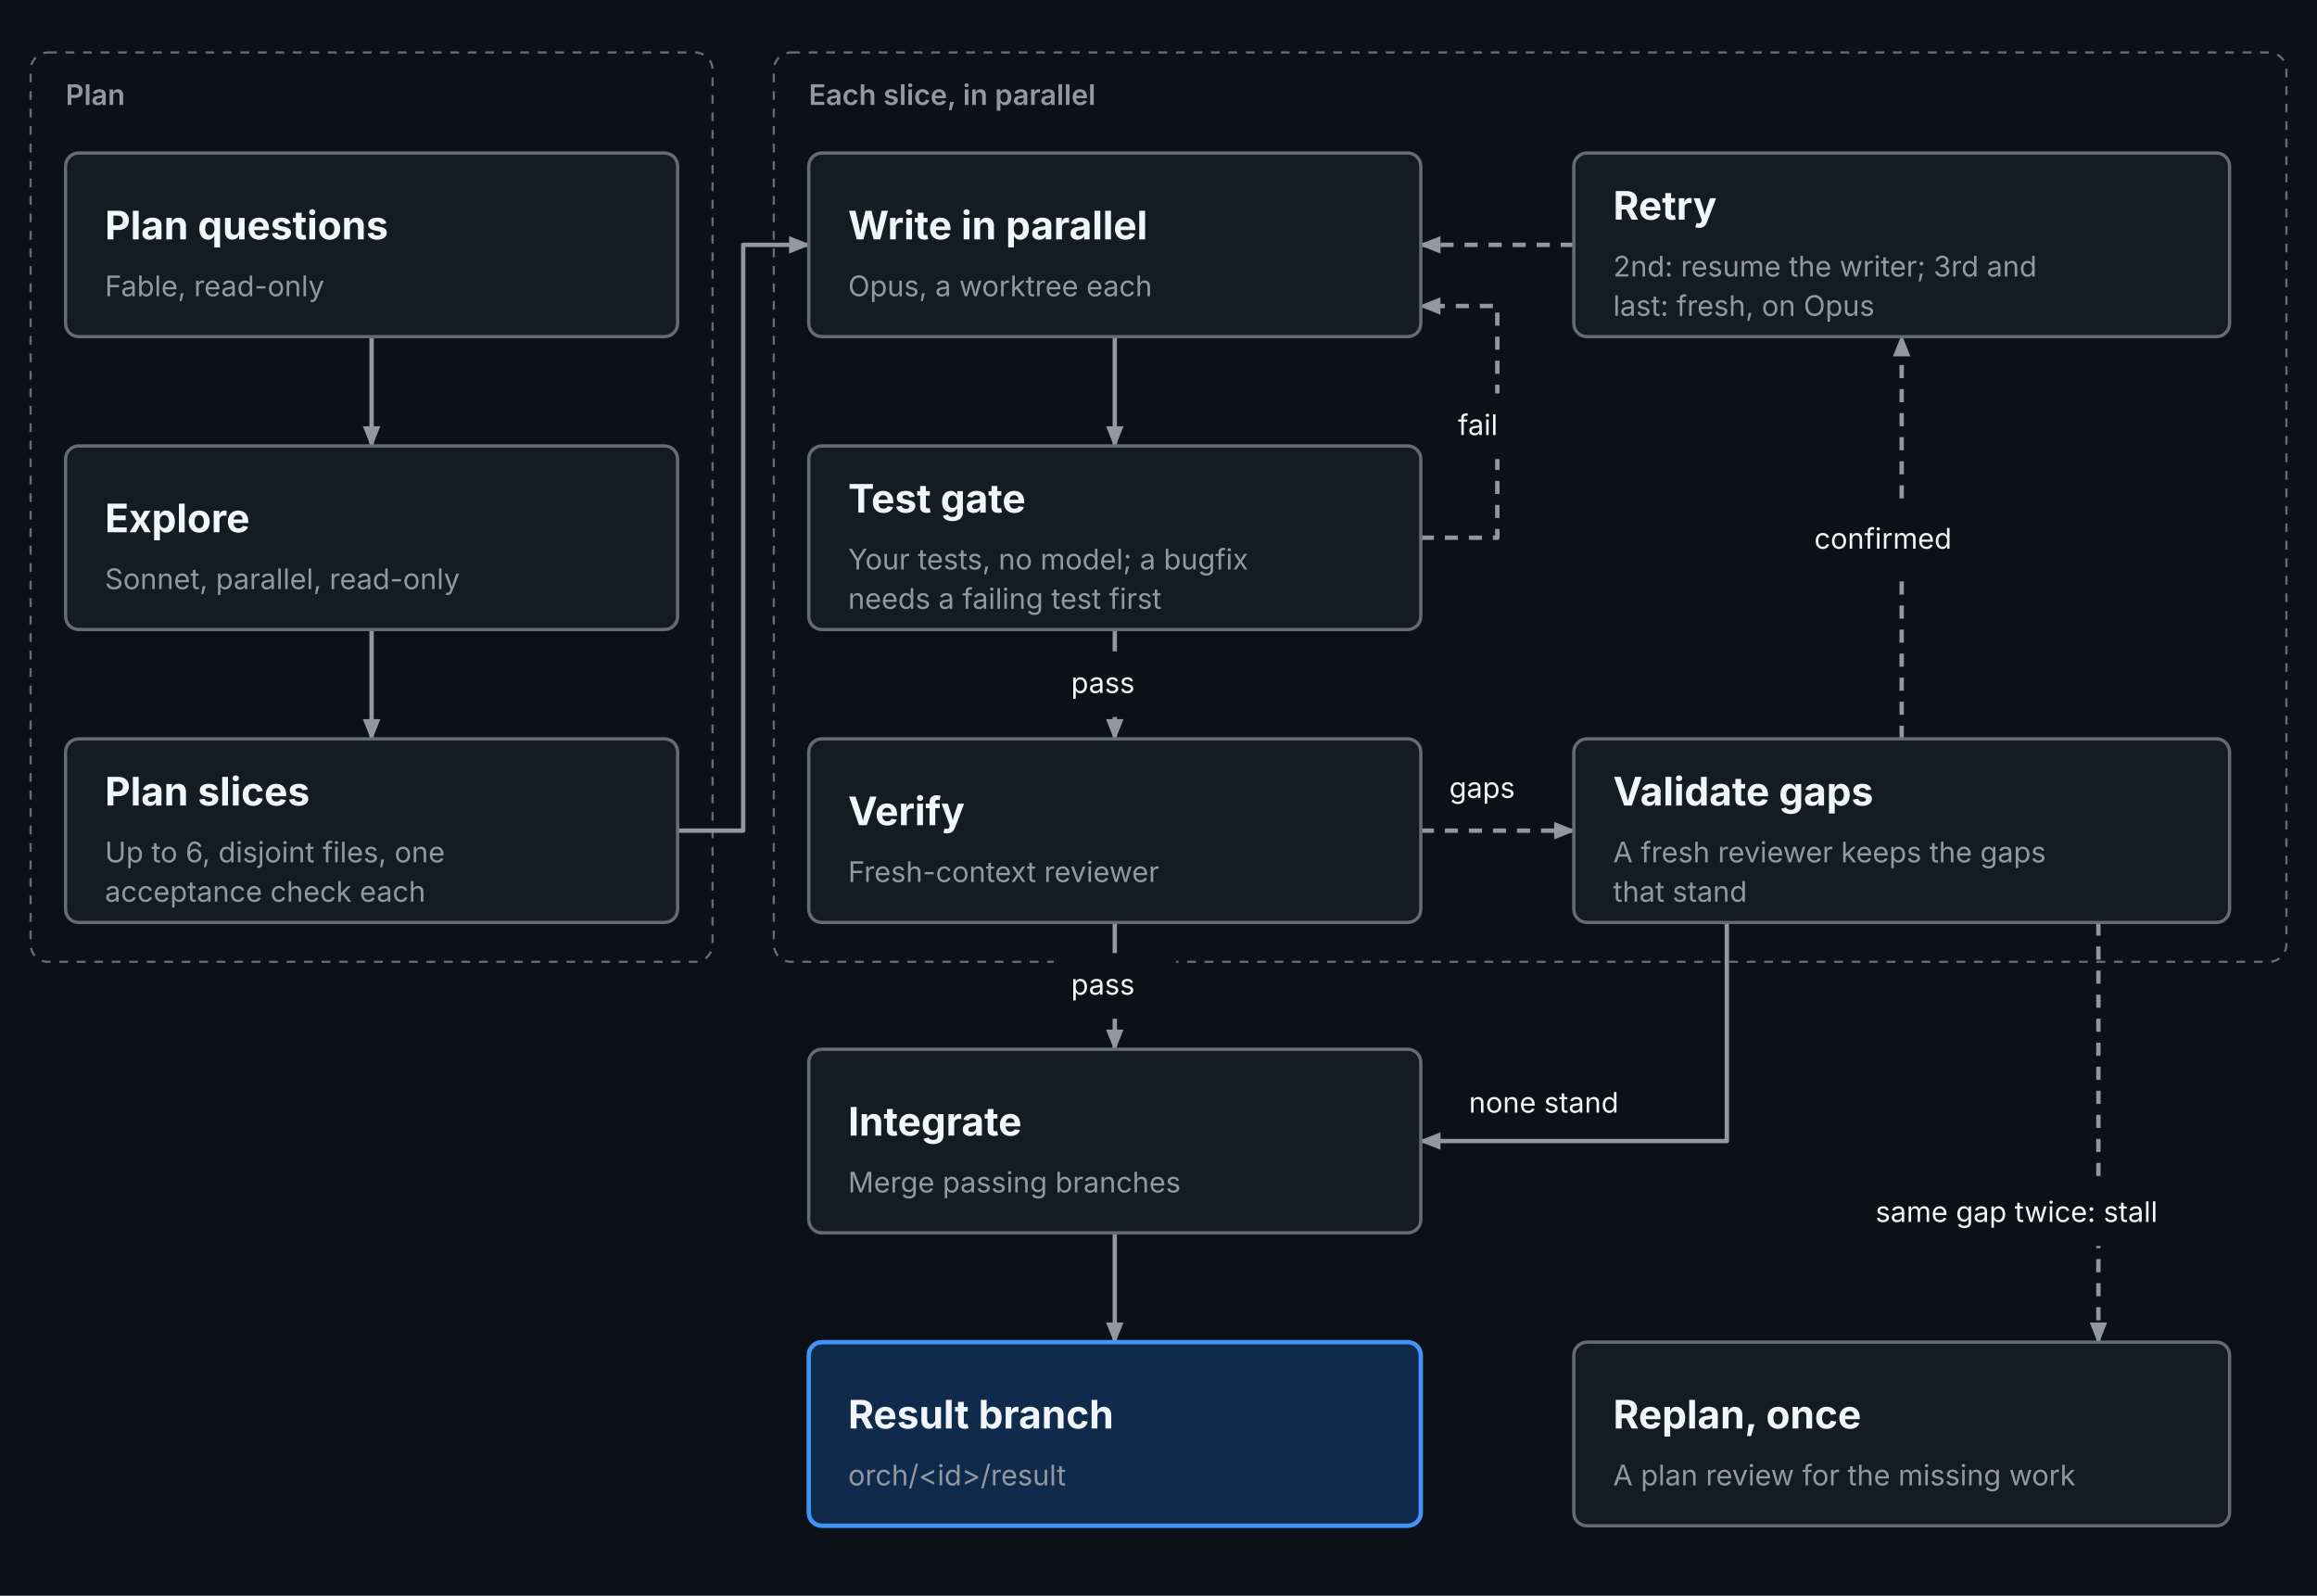
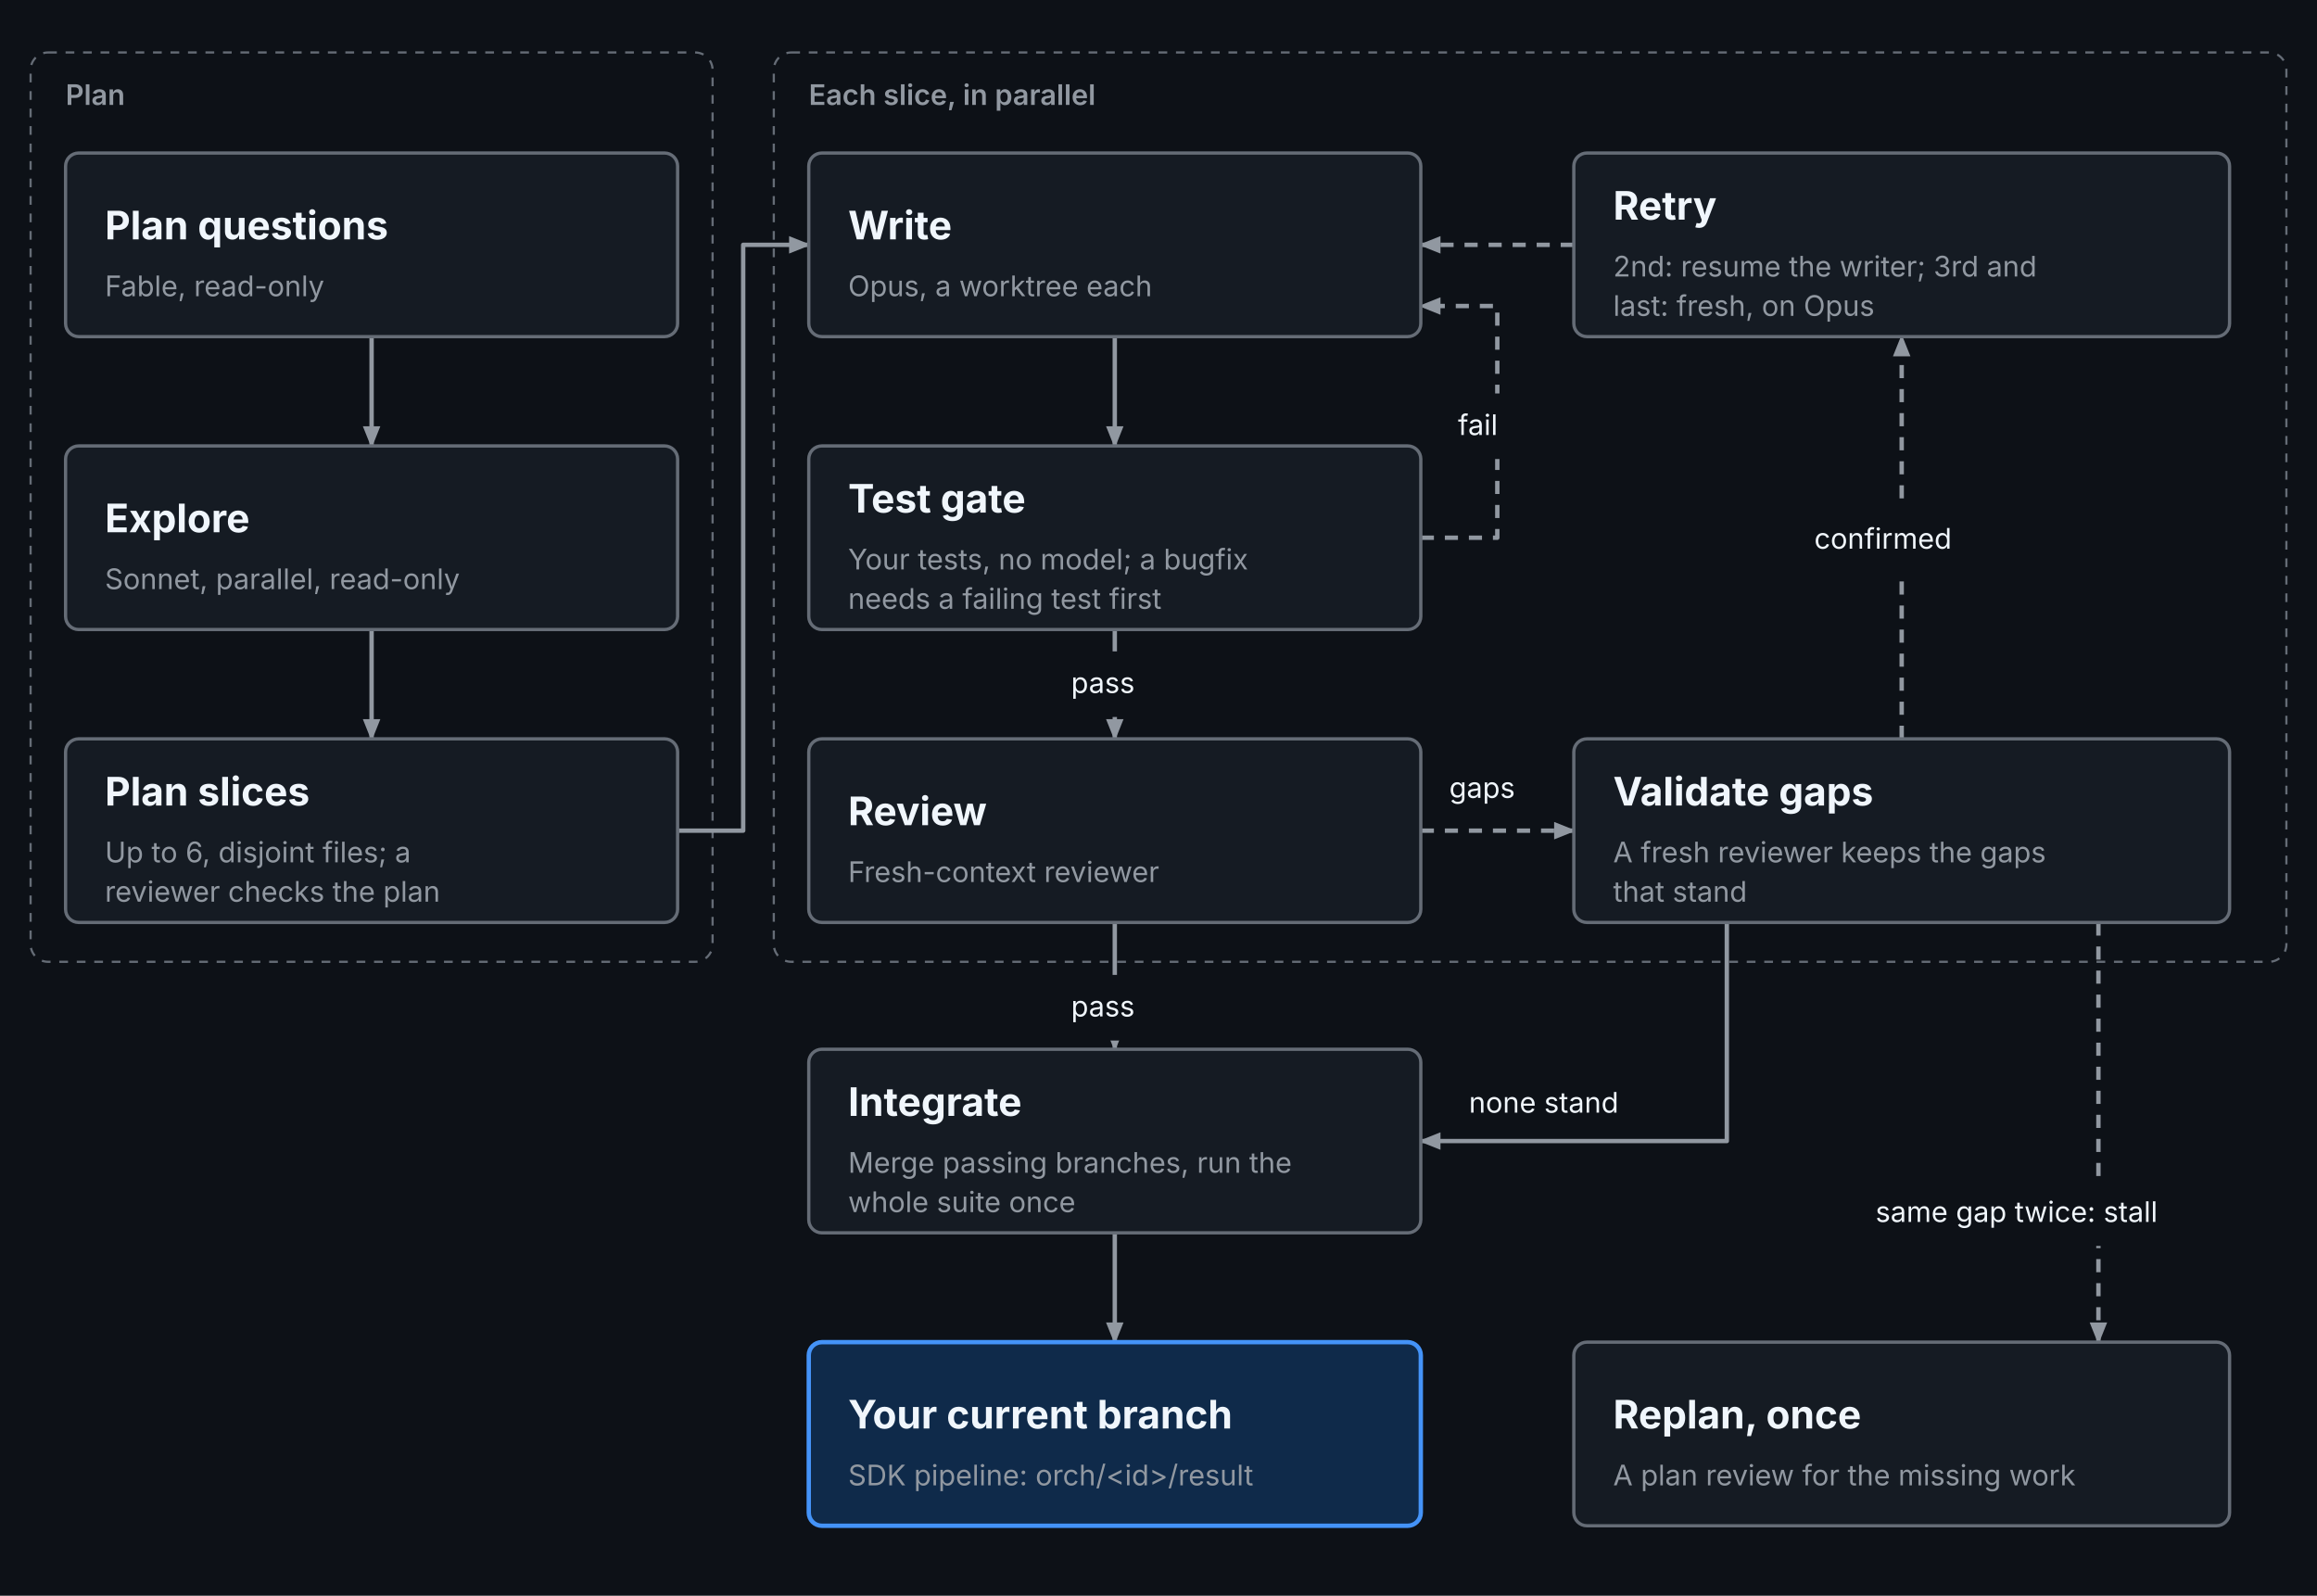
- <svg xmlns="http://www.w3.org/2000/svg" viewBox="0 0 1060 730" width="1060" height="730" role="img" aria-labelledby="dc-1ced876da7-title dc-1ced876da7-desc" font-family="system-ui, -apple-system, Segoe UI, sans-serif">
+ <svg xmlns="http://www.w3.org/2000/svg" viewBox="0 0 1060 730" width="1060" height="730" role="img" aria-labelledby="dc-116a9b8ae8-title dc-116a9b8ae8-desc" font-family="system-ui, -apple-system, Segoe UI, sans-serif">
  <defs>
-     <marker id="dc-1ced876da7-arrow" markerWidth="10" markerHeight="8" refX="9" refY="4" orient="auto" markerUnits="userSpaceOnUse">
+     <marker id="dc-116a9b8ae8-arrow" markerWidth="10" markerHeight="8" refX="9" refY="4" orient="auto" markerUnits="userSpaceOnUse">
      <path d="M0 0 L10 4 L0 8 Z" fill="#9198a1" />
    </marker>
  </defs>
  <rect width="1060" height="730" fill="#0d1117" aria-hidden="true" />
  <rect x="14" y="24" width="312" height="416" rx="8" fill="none" stroke="#656c76" stroke-dasharray="4 4" />
  <text x="30" y="48" font-size="13" font-weight="600" fill="#9198a1" text-anchor="start">
    <tspan x="30" dy="0">Plan</tspan>
  </text>
  <rect x="354" y="24" width="692" height="416" rx="8" fill="none" stroke="#656c76" stroke-dasharray="4 4" />
  <text x="370" y="48" font-size="13" font-weight="600" fill="#9198a1" text-anchor="start">
    <tspan x="370" dy="0">Each slice, in parallel</tspan>
  </text>
-   <polyline data-edge="e-explore" points="170,154 170,204" fill="none" stroke="#9198a1" stroke-width="2" stroke-linejoin="round" marker-end="url(#dc-1ced876da7-arrow)" />
-   <polyline data-edge="e-plan" points="170,288 170,338" fill="none" stroke="#9198a1" stroke-width="2" stroke-linejoin="round" marker-end="url(#dc-1ced876da7-arrow)" />
-   <polyline data-edge="e-write" points="310,380 340,380 340,112 370,112" fill="none" stroke="#9198a1" stroke-width="2" stroke-linejoin="round" marker-end="url(#dc-1ced876da7-arrow)" />
-   <polyline data-edge="e-test" points="510,154 510,204" fill="none" stroke="#9198a1" stroke-width="2" stroke-linejoin="round" marker-end="url(#dc-1ced876da7-arrow)" />
-   <polyline data-edge="e-pass-test" points="510,288 510,338" fill="none" stroke="#9198a1" stroke-width="2" stroke-linejoin="round" marker-end="url(#dc-1ced876da7-arrow)" />
-   <polyline data-edge="e-pass-verify" points="510,422 510,480" fill="none" stroke="#9198a1" stroke-width="2" stroke-linejoin="round" marker-end="url(#dc-1ced876da7-arrow)" />
-   <polyline data-edge="e-result" points="510,564 510,614" fill="none" stroke="#9198a1" stroke-width="2" stroke-linejoin="round" marker-end="url(#dc-1ced876da7-arrow)" />
-   <polyline data-edge="e-fail" points="650,246 685,246 685,140 650,140" fill="none" stroke="#9198a1" stroke-width="2" stroke-linejoin="round" marker-end="url(#dc-1ced876da7-arrow)" stroke-dasharray="6 5" />
-   <polyline data-edge="e-gaps" points="650,380 720,380" fill="none" stroke="#9198a1" stroke-width="2" stroke-linejoin="round" marker-end="url(#dc-1ced876da7-arrow)" stroke-dasharray="6 5" />
-   <polyline data-edge="e-confirmed" points="870,338 870,154" fill="none" stroke="#9198a1" stroke-width="2" stroke-linejoin="round" marker-end="url(#dc-1ced876da7-arrow)" stroke-dasharray="6 5" />
-   <polyline data-edge="e-retry" points="720,112 650,112" fill="none" stroke="#9198a1" stroke-width="2" stroke-linejoin="round" marker-end="url(#dc-1ced876da7-arrow)" stroke-dasharray="6 5" />
-   <polyline data-edge="e-none" points="790,422 790,522 650,522" fill="none" stroke="#9198a1" stroke-width="2" stroke-linejoin="round" marker-end="url(#dc-1ced876da7-arrow)" />
-   <polyline data-edge="e-stall" points="960,422 960,614" fill="none" stroke="#9198a1" stroke-width="2" stroke-linejoin="round" marker-end="url(#dc-1ced876da7-arrow)" stroke-dasharray="6 5" />
-   <g id="dc-1ced876da7-node-questions" data-node="questions" data-x="30" data-y="70" data-w="280" data-h="84">
+   <polyline data-edge="e-explore" points="170,154 170,204" fill="none" stroke="#9198a1" stroke-width="2" stroke-linejoin="round" marker-end="url(#dc-116a9b8ae8-arrow)" />
+   <polyline data-edge="e-plan" points="170,288 170,338" fill="none" stroke="#9198a1" stroke-width="2" stroke-linejoin="round" marker-end="url(#dc-116a9b8ae8-arrow)" />
+   <polyline data-edge="e-write" points="310,380 340,380 340,112 370,112" fill="none" stroke="#9198a1" stroke-width="2" stroke-linejoin="round" marker-end="url(#dc-116a9b8ae8-arrow)" />
+   <polyline data-edge="e-test" points="510,154 510,204" fill="none" stroke="#9198a1" stroke-width="2" stroke-linejoin="round" marker-end="url(#dc-116a9b8ae8-arrow)" />
+   <polyline data-edge="e-pass-test" points="510,288 510,338" fill="none" stroke="#9198a1" stroke-width="2" stroke-linejoin="round" marker-end="url(#dc-116a9b8ae8-arrow)" />
+   <polyline data-edge="e-pass-verify" points="510,422 510,480" fill="none" stroke="#9198a1" stroke-width="2" stroke-linejoin="round" marker-end="url(#dc-116a9b8ae8-arrow)" />
+   <polyline data-edge="e-result" points="510,564 510,614" fill="none" stroke="#9198a1" stroke-width="2" stroke-linejoin="round" marker-end="url(#dc-116a9b8ae8-arrow)" />
+   <polyline data-edge="e-fail" points="650,246 685,246 685,140 650,140" fill="none" stroke="#9198a1" stroke-width="2" stroke-linejoin="round" marker-end="url(#dc-116a9b8ae8-arrow)" stroke-dasharray="6 5" />
+   <polyline data-edge="e-gaps" points="650,380 720,380" fill="none" stroke="#9198a1" stroke-width="2" stroke-linejoin="round" marker-end="url(#dc-116a9b8ae8-arrow)" stroke-dasharray="6 5" />
+   <polyline data-edge="e-confirmed" points="870,338 870,154" fill="none" stroke="#9198a1" stroke-width="2" stroke-linejoin="round" marker-end="url(#dc-116a9b8ae8-arrow)" stroke-dasharray="6 5" />
+   <polyline data-edge="e-retry" points="720,112 650,112" fill="none" stroke="#9198a1" stroke-width="2" stroke-linejoin="round" marker-end="url(#dc-116a9b8ae8-arrow)" stroke-dasharray="6 5" />
+   <polyline data-edge="e-none" points="790,422 790,522 650,522" fill="none" stroke="#9198a1" stroke-width="2" stroke-linejoin="round" marker-end="url(#dc-116a9b8ae8-arrow)" />
+   <polyline data-edge="e-stall" points="960,422 960,614" fill="none" stroke="#9198a1" stroke-width="2" stroke-linejoin="round" marker-end="url(#dc-116a9b8ae8-arrow)" stroke-dasharray="6 5" />
+   <g id="dc-116a9b8ae8-node-questions" data-node="questions" data-x="30" data-y="70" data-w="280" data-h="84">
    <rect x="30" y="70" width="280" height="84" rx="6" fill="#151b23" stroke="#656c76" stroke-width="1.5" />
    <text x="48" y="109.5" font-size="18" font-weight="650" fill="#f0f6fc" text-anchor="start" data-node-text="questions">
      <tspan x="48" dy="0">Plan questions</tspan>
    </text>
    <text x="48" y="135.5" font-size="13" font-weight="400" fill="#9198a1" text-anchor="start" data-node-text="questions">
      <tspan x="48" dy="0">Fable, read-only</tspan>
    </text>
  </g>
-   <g id="dc-1ced876da7-node-explore" data-node="explore" data-x="30" data-y="204" data-w="280" data-h="84">
+   <g id="dc-116a9b8ae8-node-explore" data-node="explore" data-x="30" data-y="204" data-w="280" data-h="84">
    <rect x="30" y="204" width="280" height="84" rx="6" fill="#151b23" stroke="#656c76" stroke-width="1.5" />
    <text x="48" y="243.5" font-size="18" font-weight="650" fill="#f0f6fc" text-anchor="start" data-node-text="explore">
      <tspan x="48" dy="0">Explore</tspan>
    </text>
    <text x="48" y="269.5" font-size="13" font-weight="400" fill="#9198a1" text-anchor="start" data-node-text="explore">
      <tspan x="48" dy="0">Sonnet, parallel, read-only</tspan>
    </text>
  </g>
-   <g id="dc-1ced876da7-node-plan" data-node="plan" data-x="30" data-y="338" data-w="280" data-h="84">
+   <g id="dc-116a9b8ae8-node-plan" data-node="plan" data-x="30" data-y="338" data-w="280" data-h="84">
    <rect x="30" y="338" width="280" height="84" rx="6" fill="#151b23" stroke="#656c76" stroke-width="1.5" />
    <text x="48" y="368.5" font-size="18" font-weight="650" fill="#f0f6fc" text-anchor="start" data-node-text="plan">
      <tspan x="48" dy="0">Plan slices</tspan>
    </text>
    <text x="48" y="394.5" font-size="13" font-weight="400" fill="#9198a1" text-anchor="start" data-node-text="plan">
-       <tspan x="48" dy="0">Up to 6, disjoint files, one</tspan>
-       <tspan x="48" dy="18">acceptance check each</tspan>
+       <tspan x="48" dy="0">Up to 6, disjoint files; a</tspan>
+       <tspan x="48" dy="18">reviewer checks the plan</tspan>
    </text>
  </g>
-   <g id="dc-1ced876da7-node-write" data-node="write" data-x="370" data-y="70" data-w="280" data-h="84">
+   <g id="dc-116a9b8ae8-node-write" data-node="write" data-x="370" data-y="70" data-w="280" data-h="84">
    <rect x="370" y="70" width="280" height="84" rx="6" fill="#151b23" stroke="#656c76" stroke-width="1.5" />
    <text x="388" y="109.5" font-size="18" font-weight="650" fill="#f0f6fc" text-anchor="start" data-node-text="write">
-       <tspan x="388" dy="0">Write in parallel</tspan>
+       <tspan x="388" dy="0">Write</tspan>
    </text>
    <text x="388" y="135.5" font-size="13" font-weight="400" fill="#9198a1" text-anchor="start" data-node-text="write">
      <tspan x="388" dy="0">Opus, a worktree each</tspan>
    </text>
  </g>
-   <g id="dc-1ced876da7-node-test" data-node="test" data-x="370" data-y="204" data-w="280" data-h="84">
+   <g id="dc-116a9b8ae8-node-test" data-node="test" data-x="370" data-y="204" data-w="280" data-h="84">
    <rect x="370" y="204" width="280" height="84" rx="6" fill="#151b23" stroke="#656c76" stroke-width="1.5" />
    <text x="388" y="234.5" font-size="18" font-weight="650" fill="#f0f6fc" text-anchor="start" data-node-text="test">
      <tspan x="388" dy="0">Test gate</tspan>
    </text>
    <text x="388" y="260.5" font-size="13" font-weight="400" fill="#9198a1" text-anchor="start" data-node-text="test">
      <tspan x="388" dy="0">Your tests, no model; a bugfix</tspan>
      <tspan x="388" dy="18">needs a failing test first</tspan>
    </text>
  </g>
-   <g id="dc-1ced876da7-node-verify" data-node="verify" data-x="370" data-y="338" data-w="280" data-h="84">
+   <g id="dc-116a9b8ae8-node-verify" data-node="verify" data-x="370" data-y="338" data-w="280" data-h="84">
    <rect x="370" y="338" width="280" height="84" rx="6" fill="#151b23" stroke="#656c76" stroke-width="1.5" />
    <text x="388" y="377.5" font-size="18" font-weight="650" fill="#f0f6fc" text-anchor="start" data-node-text="verify">
-       <tspan x="388" dy="0">Verify</tspan>
+       <tspan x="388" dy="0">Review</tspan>
    </text>
    <text x="388" y="403.5" font-size="13" font-weight="400" fill="#9198a1" text-anchor="start" data-node-text="verify">
      <tspan x="388" dy="0">Fresh-context reviewer</tspan>
    </text>
  </g>
-   <g id="dc-1ced876da7-node-retry" data-node="retry" data-x="720" data-y="70" data-w="300" data-h="84">
+   <g id="dc-116a9b8ae8-node-retry" data-node="retry" data-x="720" data-y="70" data-w="300" data-h="84">
    <rect x="720" y="70" width="300" height="84" rx="6" fill="#151b23" stroke="#656c76" stroke-width="1.5" />
    <text x="738" y="100.5" font-size="18" font-weight="650" fill="#f0f6fc" text-anchor="start" data-node-text="retry">
      <tspan x="738" dy="0">Retry</tspan>
    </text>
    <text x="738" y="126.5" font-size="13" font-weight="400" fill="#9198a1" text-anchor="start" data-node-text="retry">
      <tspan x="738" dy="0">2nd: resume the writer; 3rd and</tspan>
      <tspan x="738" dy="18">last: fresh, on Opus</tspan>
    </text>
  </g>
-   <g id="dc-1ced876da7-node-validate" data-node="validate" data-x="720" data-y="338" data-w="300" data-h="84">
+   <g id="dc-116a9b8ae8-node-validate" data-node="validate" data-x="720" data-y="338" data-w="300" data-h="84">
    <rect x="720" y="338" width="300" height="84" rx="6" fill="#151b23" stroke="#656c76" stroke-width="1.5" />
    <text x="738" y="368.5" font-size="18" font-weight="650" fill="#f0f6fc" text-anchor="start" data-node-text="validate">
      <tspan x="738" dy="0">Validate gaps</tspan>
    </text>
    <text x="738" y="394.5" font-size="13" font-weight="400" fill="#9198a1" text-anchor="start" data-node-text="validate">
      <tspan x="738" dy="0">A fresh reviewer keeps the gaps</tspan>
      <tspan x="738" dy="18">that stand</tspan>
    </text>
  </g>
-   <g id="dc-1ced876da7-node-integrate" data-node="integrate" data-x="370" data-y="480" data-w="280" data-h="84">
+   <g id="dc-116a9b8ae8-node-integrate" data-node="integrate" data-x="370" data-y="480" data-w="280" data-h="84">
    <rect x="370" y="480" width="280" height="84" rx="6" fill="#151b23" stroke="#656c76" stroke-width="1.5" />
-     <text x="388" y="519.5" font-size="18" font-weight="650" fill="#f0f6fc" text-anchor="start" data-node-text="integrate">
+     <text x="388" y="510.5" font-size="18" font-weight="650" fill="#f0f6fc" text-anchor="start" data-node-text="integrate">
      <tspan x="388" dy="0">Integrate</tspan>
    </text>
-     <text x="388" y="545.5" font-size="13" font-weight="400" fill="#9198a1" text-anchor="start" data-node-text="integrate">
-       <tspan x="388" dy="0">Merge passing branches</tspan>
+     <text x="388" y="536.5" font-size="13" font-weight="400" fill="#9198a1" text-anchor="start" data-node-text="integrate">
+       <tspan x="388" dy="0">Merge passing branches, run the</tspan>
+       <tspan x="388" dy="18">whole suite once</tspan>
    </text>
  </g>
-   <g id="dc-1ced876da7-node-result" data-node="result" data-x="370" data-y="614" data-w="280" data-h="84">
+   <g id="dc-116a9b8ae8-node-result" data-node="result" data-x="370" data-y="614" data-w="280" data-h="84">
    <rect x="370" y="614" width="280" height="84" rx="6" fill="#0f2a4a" stroke="#4493f8" stroke-width="2" />
    <text x="388" y="653.5" font-size="18" font-weight="650" fill="#f0f6fc" text-anchor="start" data-node-text="result">
-       <tspan x="388" dy="0">Result branch</tspan>
+       <tspan x="388" dy="0">Your current branch</tspan>
    </text>
    <text x="388" y="679.5" font-size="13" font-weight="400" fill="#9198a1" text-anchor="start" data-node-text="result">
-       <tspan x="388" dy="0">orch/&lt;id&gt;/result</tspan>
+       <tspan x="388" dy="0">SDK pipeline: orch/&lt;id&gt;/result</tspan>
    </text>
  </g>
-   <g id="dc-1ced876da7-node-replan" data-node="replan" data-x="720" data-y="614" data-w="300" data-h="84">
+   <g id="dc-116a9b8ae8-node-replan" data-node="replan" data-x="720" data-y="614" data-w="300" data-h="84">
    <rect x="720" y="614" width="300" height="84" rx="6" fill="#151b23" stroke="#656c76" stroke-width="1.5" />
    <text x="738" y="653.5" font-size="18" font-weight="650" fill="#f0f6fc" text-anchor="start" data-node-text="replan">
      <tspan x="738" dy="0">Replan, once</tspan>
    </text>
    <text x="738" y="679.5" font-size="13" font-weight="400" fill="#9198a1" text-anchor="start" data-node-text="replan">
      <tspan x="738" dy="0">A plan review for the missing work</tspan>
    </text>
  </g>
  <g data-label="e-pass-test" data-x="482" data-y="298" data-w="56" data-h="30">
    <rect x="482" y="298" width="56" height="30" rx="4" fill="#0d1117" />
    <text x="490" y="317" font-size="13" font-weight="400" fill="#f0f6fc" text-anchor="start">
      <tspan x="490" dy="0">pass</tspan>
    </text>
  </g>
-   <g data-label="e-pass-verify" data-x="482" data-y="436" data-w="56" data-h="30">
-     <rect x="482" y="436" width="56" height="30" rx="4" fill="#0d1117" />
-     <text x="490" y="455" font-size="13" font-weight="400" fill="#f0f6fc" text-anchor="start">
+   <g data-label="e-pass-verify" data-x="482" data-y="446" data-w="56" data-h="30">
+     <rect x="482" y="446" width="56" height="30" rx="4" fill="#0d1117" />
+     <text x="490" y="465" font-size="13" font-weight="400" fill="#f0f6fc" text-anchor="start">
      <tspan x="490" dy="0">pass</tspan>
    </text>
  </g>
  <g data-label="e-fail" data-x="659" data-y="180" data-w="52" data-h="30">
    <rect x="659" y="180" width="52" height="30" rx="4" fill="#0d1117" />
    <text x="667" y="199" font-size="13" font-weight="400" fill="#f0f6fc" text-anchor="start">
      <tspan x="667" dy="0">fail</tspan>
    </text>
  </g>
  <g data-label="e-gaps" data-x="655" data-y="346" data-w="60" data-h="30">
    <rect x="655" y="346" width="60" height="30" rx="4" fill="#0d1117" />
    <text x="663" y="365" font-size="13" font-weight="400" fill="#f0f6fc" text-anchor="start">
      <tspan x="663" dy="0">gaps</tspan>
    </text>
  </g>
  <g data-label="e-confirmed" data-x="822" data-y="232" data-w="96" data-h="30">
    <rect x="822" y="232" width="96" height="30" rx="4" fill="#0d1117" />
    <text x="830" y="251" font-size="13" font-weight="400" fill="#f0f6fc" text-anchor="start">
      <tspan x="830" dy="0">confirmed</tspan>
    </text>
  </g>
  <g data-label="e-none" data-x="664" data-y="490" data-w="110" data-h="30">
    <rect x="664" y="490" width="110" height="30" rx="4" fill="#0d1117" />
    <text x="672" y="509" font-size="13" font-weight="400" fill="#f0f6fc" text-anchor="start">
      <tspan x="672" dy="0">none stand</tspan>
    </text>
  </g>
  <g data-label="e-stall" data-x="850" data-y="540" data-w="196" data-h="30">
    <rect x="850" y="540" width="196" height="30" rx="4" fill="#0d1117" />
    <text x="858" y="559" font-size="13" font-weight="400" fill="#f0f6fc" text-anchor="start">
      <tspan x="858" dy="0">same gap twice: stall</tspan>
    </text>
  </g>
</svg>
